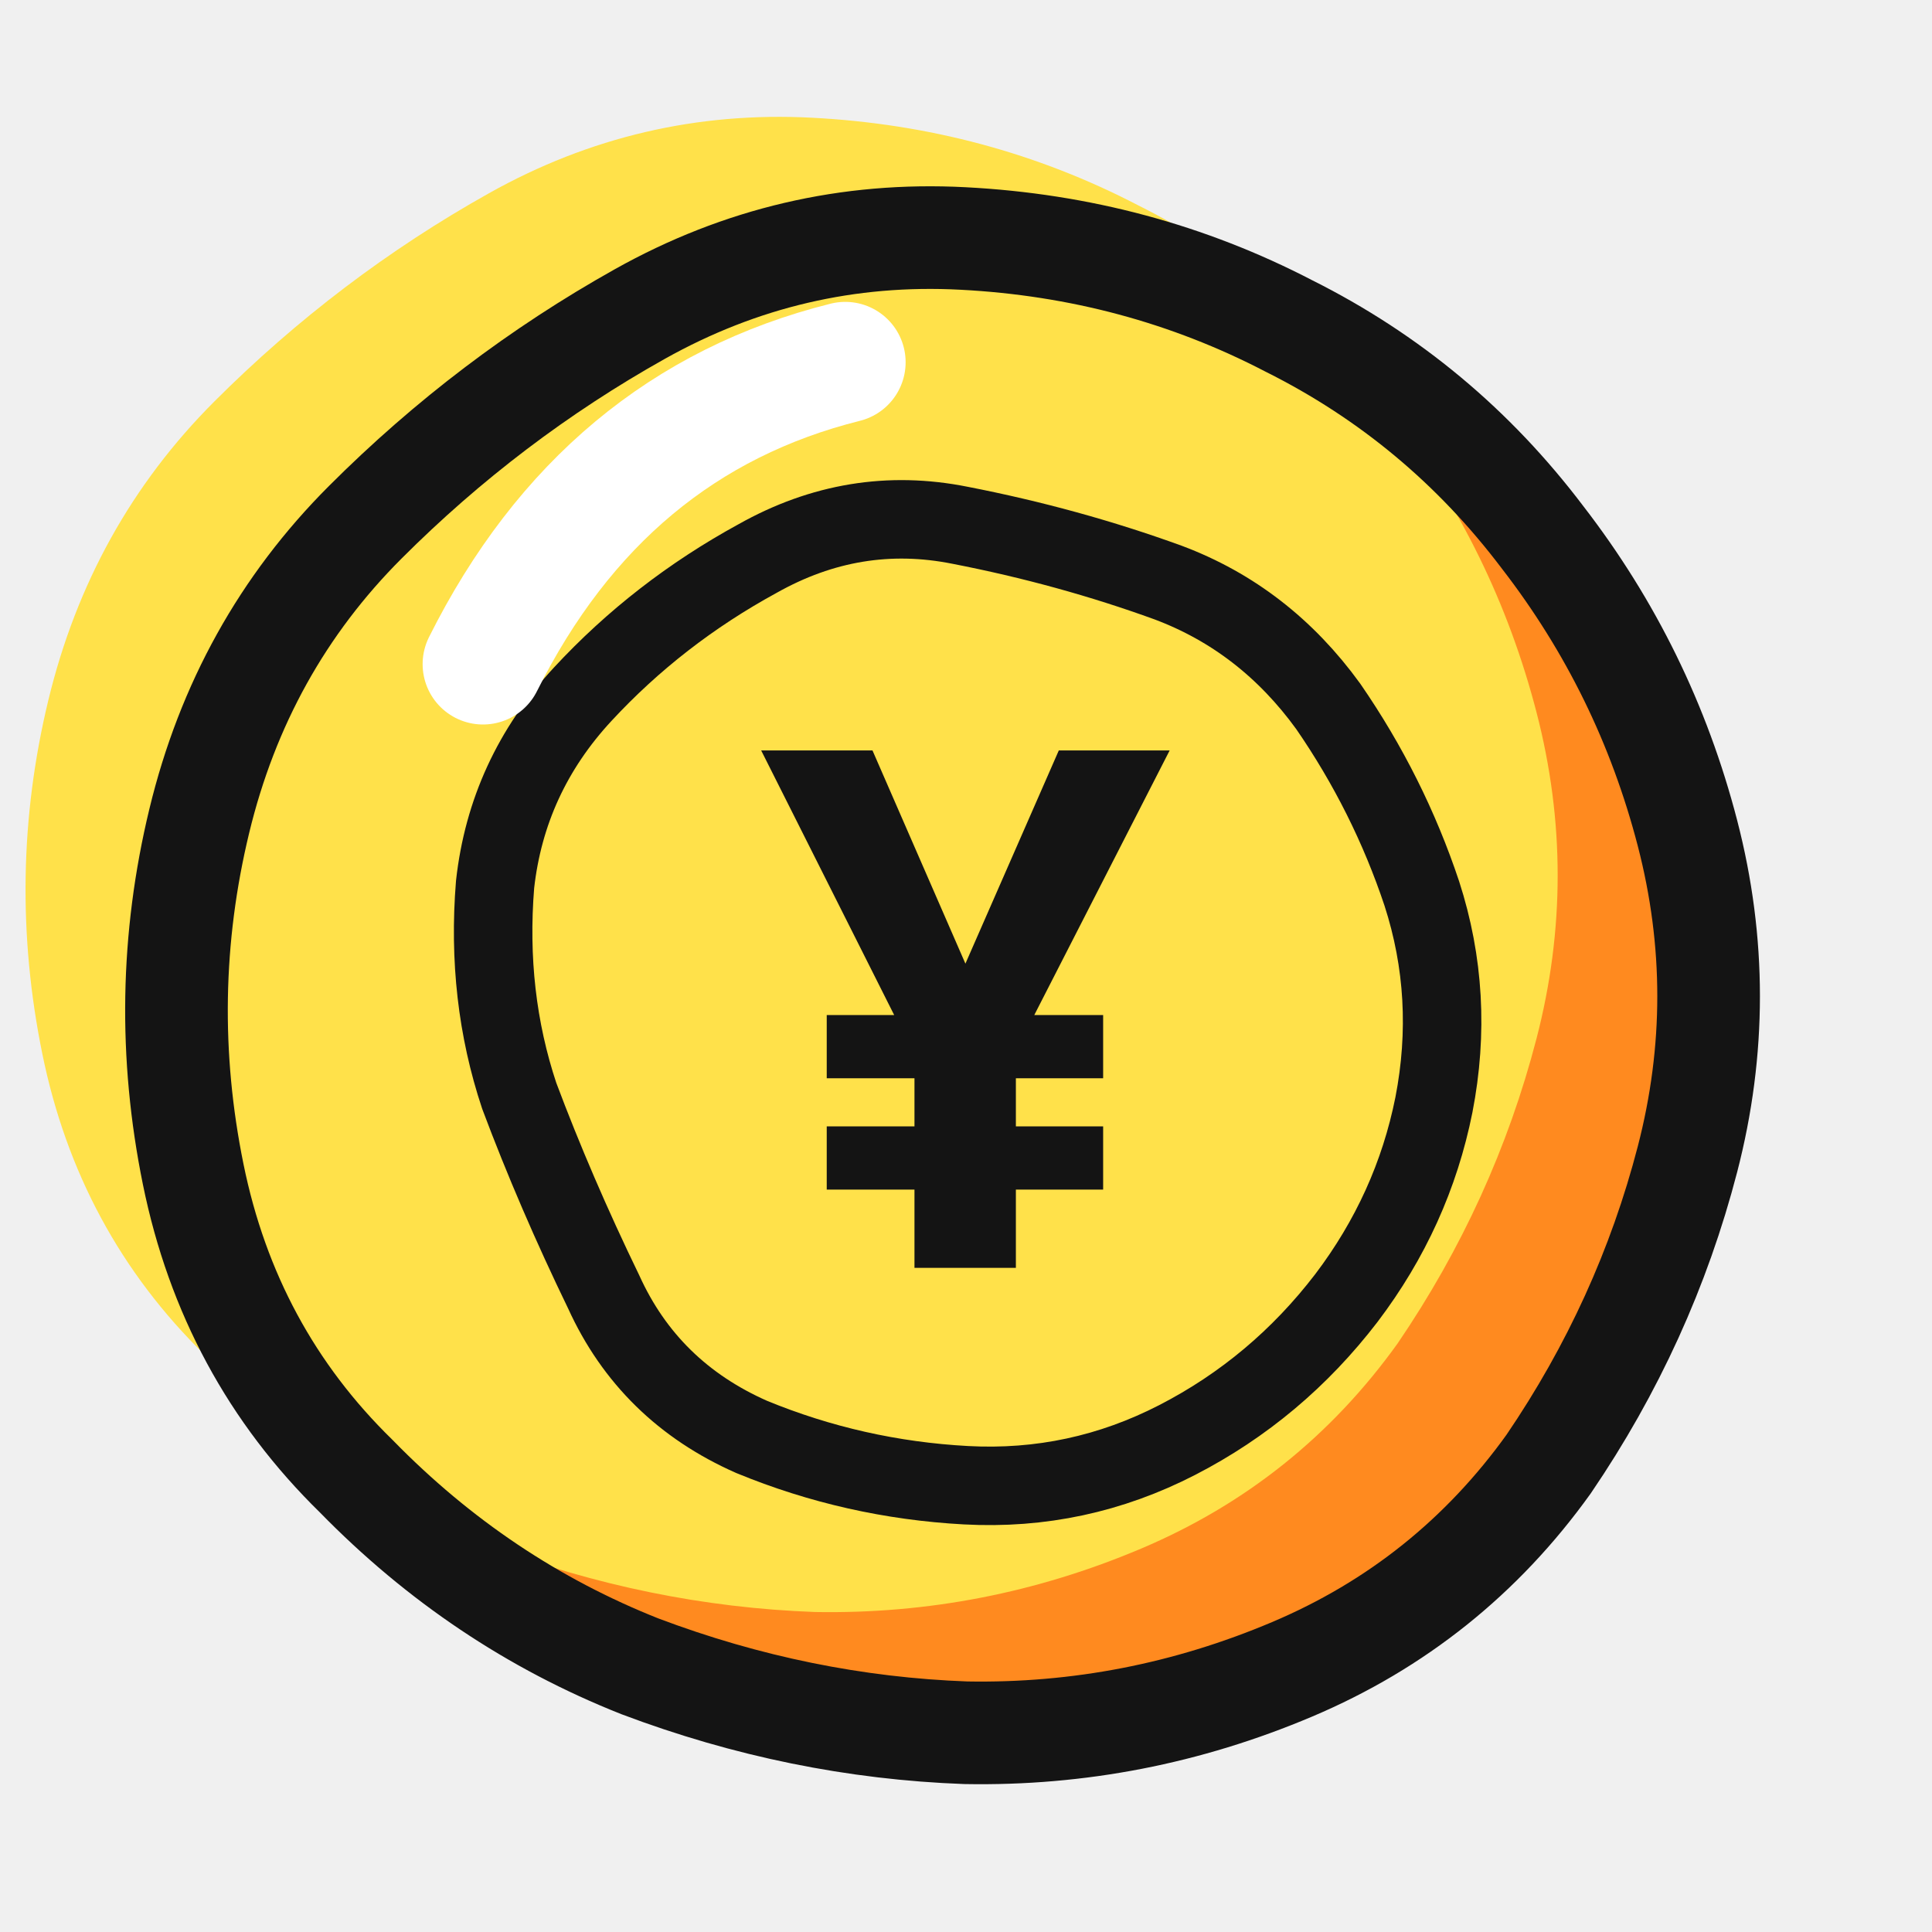
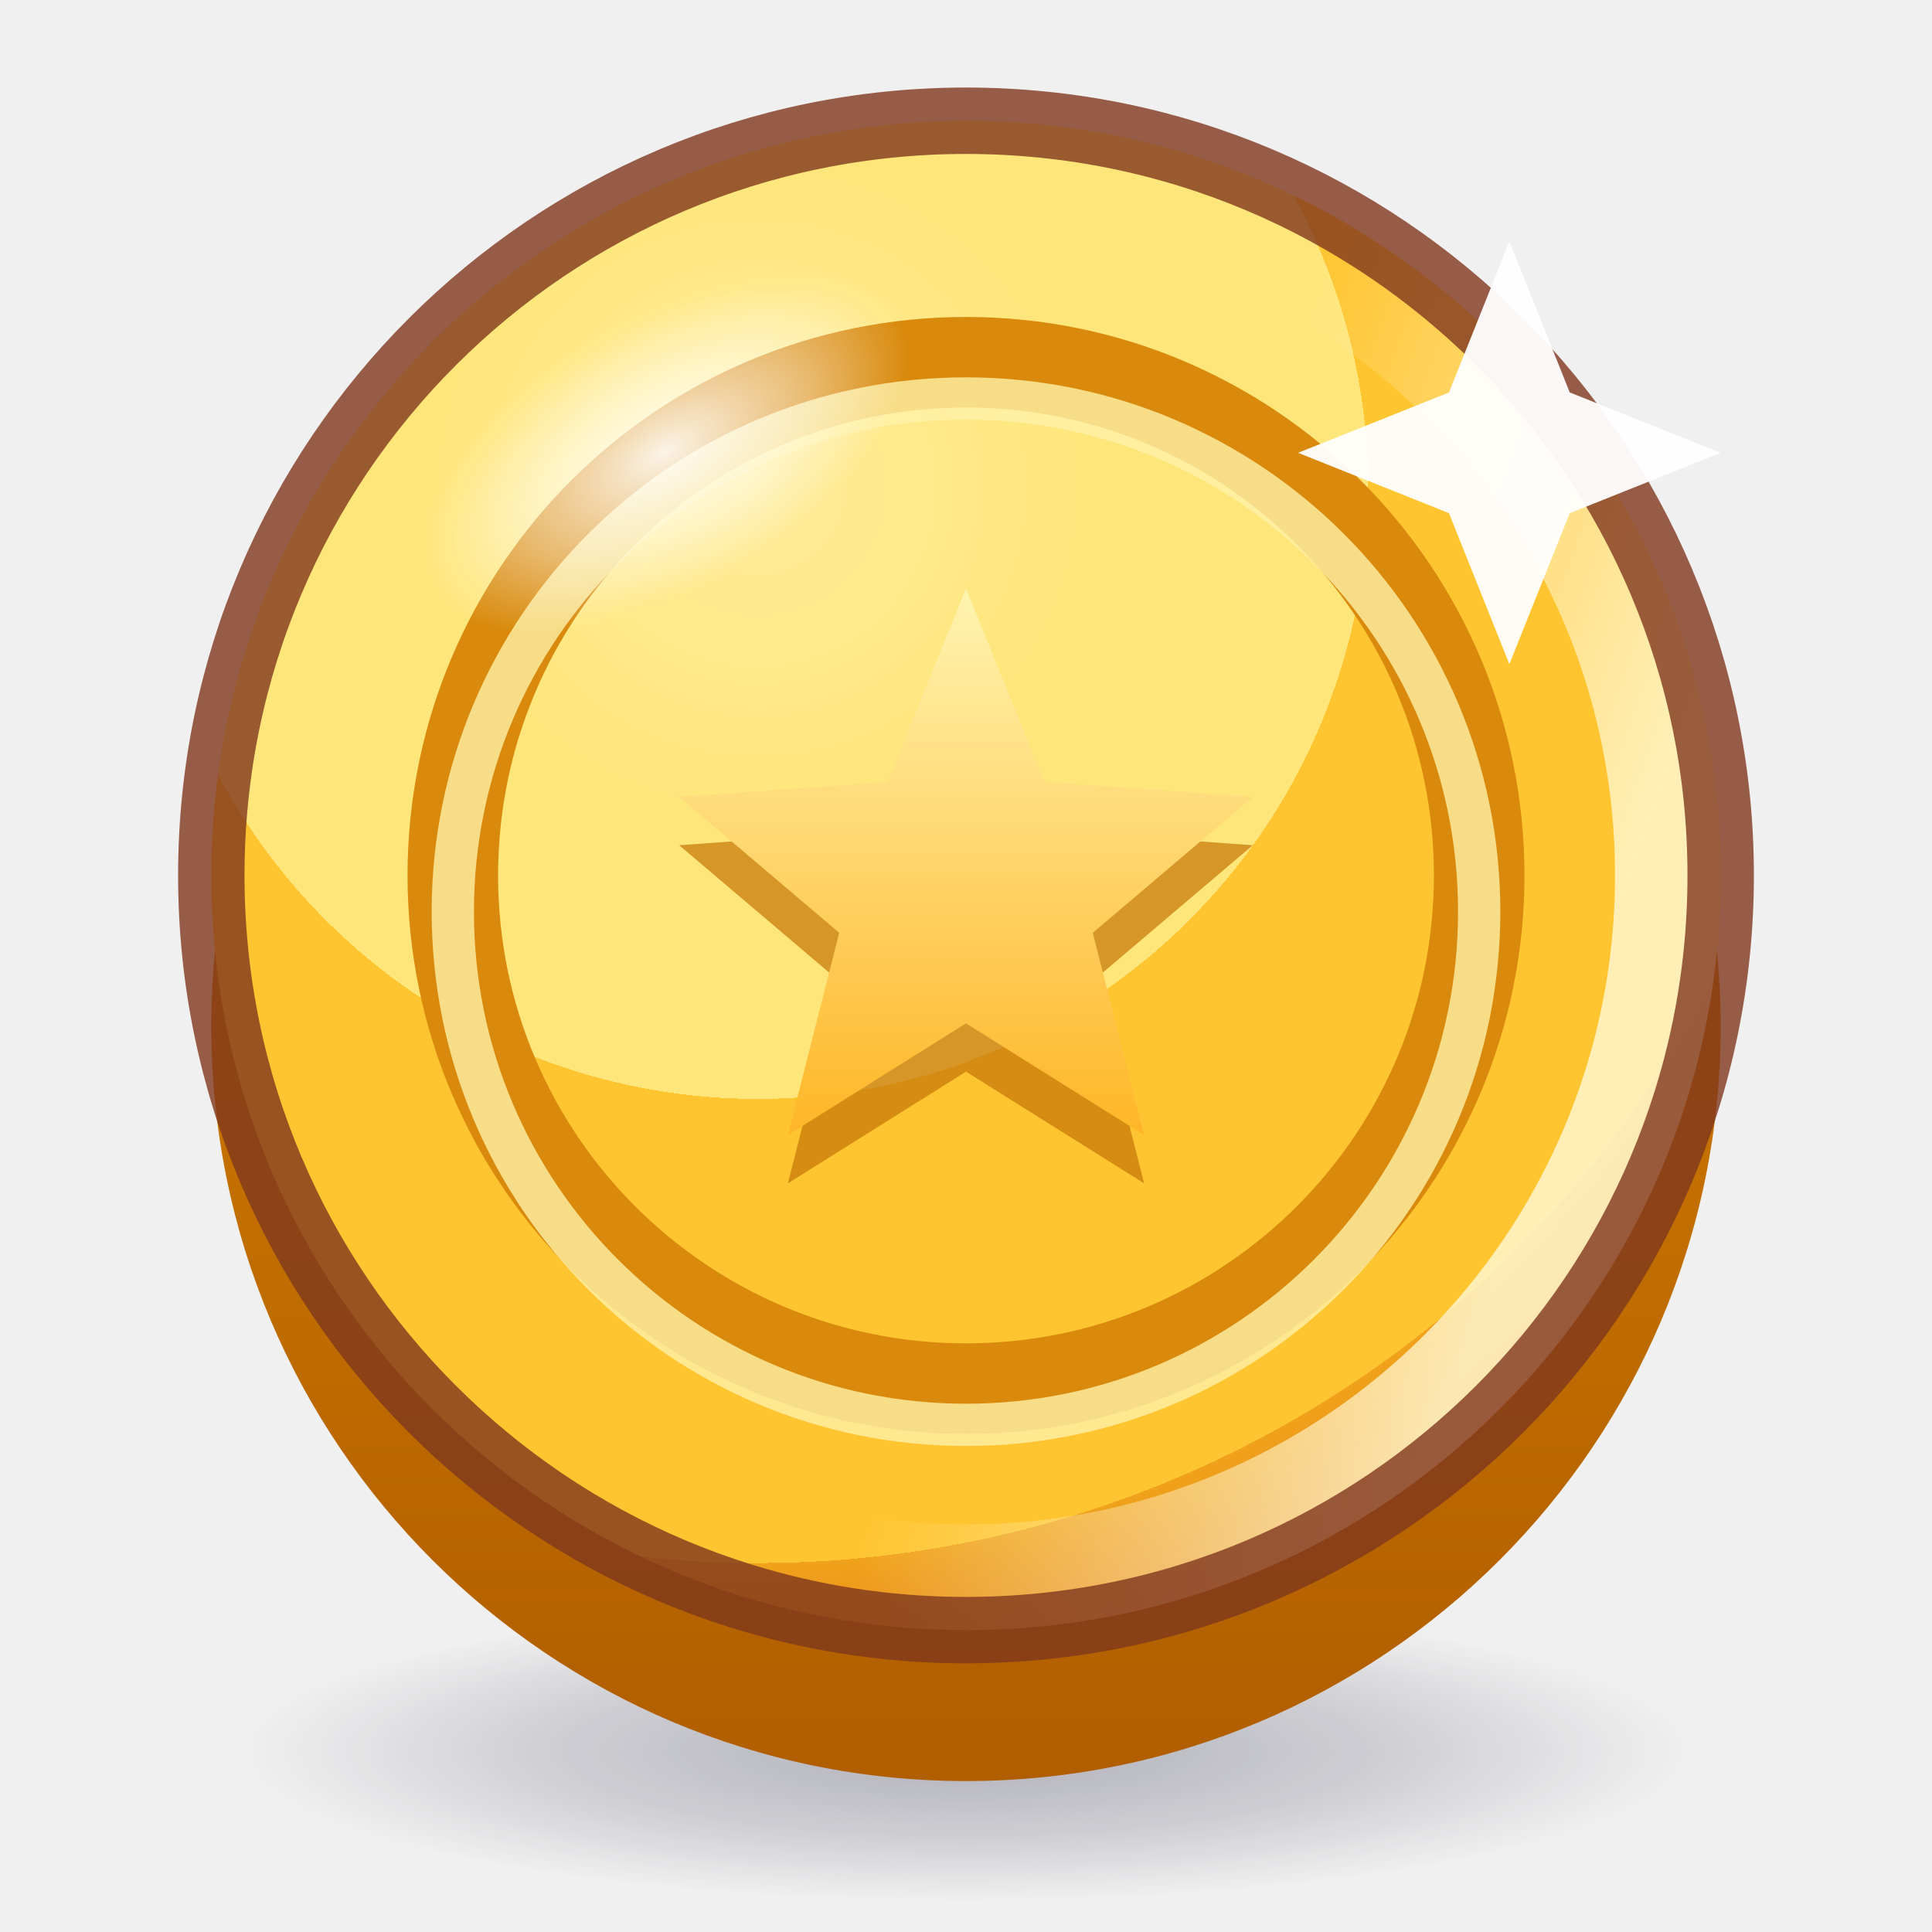
<svg xmlns="http://www.w3.org/2000/svg" width="64" height="64" viewBox="0 0 64 64">
-   <clipPath id="c81">
-     <path d="M55.9 27.6 Q57.3 33.0 55.9 38.4 Q54.5 43.8 51.3 48.5 Q48.0 53.1 42.8 55.3 Q37.6 57.5 32.0 57.4 Q26.5 57.2 21.2 55.2 Q15.9 53.1 11.8 48.9 Q7.6 44.8 6.4 38.9 Q5.2 33.0 6.6 27.2 Q8.0 21.4 12.1 17.3 Q16.2 13.2 21.2 10.4 Q26.2 7.6 31.9 7.9 Q37.7 8.2 42.7 10.8 Q47.7 13.3 51.1 17.8 Q54.5 22.2 55.9 27.6Z" />
-   </clipPath>
-   <path d="M55.9 27.6 Q57.3 33.0 55.9 38.4 Q54.5 43.8 51.3 48.5 Q48.0 53.1 42.8 55.3 Q37.6 57.5 32.0 57.4 Q26.5 57.2 21.2 55.2 Q15.9 53.1 11.8 48.9 Q7.6 44.8 6.4 38.9 Q5.2 33.0 6.6 27.2 Q8.0 21.4 12.1 17.3 Q16.2 13.2 21.2 10.4 Q26.2 7.6 31.9 7.9 Q37.7 8.2 42.7 10.8 Q47.7 13.3 51.1 17.8 Q54.5 22.2 55.9 27.6Z" fill="#FF8A1F" />
-   <path d="M55.9 27.6 Q57.3 33.0 55.9 38.4 Q54.5 43.8 51.3 48.5 Q48.0 53.1 42.8 55.3 Q37.6 57.5 32.0 57.4 Q26.5 57.2 21.2 55.2 Q15.9 53.1 11.8 48.9 Q7.6 44.8 6.4 38.9 Q5.2 33.0 6.6 27.2 Q8.0 21.4 12.1 17.3 Q16.2 13.2 21.2 10.4 Q26.2 7.6 31.9 7.9 Q37.7 8.2 42.7 10.8 Q47.7 13.3 51.1 17.8 Q54.5 22.2 55.9 27.6Z" fill="#FFE14A" clip-path="url(#c81)" transform="translate(-5 -4)" />
-   <path d="M55.9 27.6 Q57.3 33.0 55.9 38.4 Q54.5 43.8 51.3 48.5 Q48.0 53.1 42.8 55.3 Q37.6 57.5 32.0 57.4 Q26.5 57.2 21.2 55.2 Q15.9 53.1 11.8 48.9 Q7.6 44.8 6.4 38.9 Q5.2 33.0 6.6 27.2 Q8.0 21.4 12.1 17.3 Q16.2 13.2 21.2 10.4 Q26.2 7.6 31.9 7.9 Q37.7 8.2 42.7 10.8 Q47.7 13.3 51.1 17.8 Q54.5 22.2 55.9 27.6Z" fill="none" stroke="#141414" stroke-width="3.4" stroke-linejoin="round" stroke-linecap="round" />
-   <path d="M47.1 29.6 Q48.2 33.0 47.5 36.6 Q46.8 40.1 44.6 43.0 Q42.3 46.0 39.0 47.7 Q35.7 49.4 32.0 49.2 Q28.3 49.0 24.9 47.6 Q21.5 46.1 20.0 42.8 Q18.4 39.5 17.2 36.3 Q16.1 33.0 16.4 29.3 Q16.8 25.7 19.3 23.0 Q21.8 20.3 25.1 18.5 Q28.3 16.7 31.8 17.4 Q35.4 18.1 38.7 19.3 Q41.9 20.5 44.0 23.4 Q46.0 26.3 47.1 29.6Z" fill="none" stroke="#141414" stroke-width="2.6" stroke-linecap="round" stroke-linejoin="round" />
-   <text x="32" y="42" font-family="Arial Black,sans-serif" font-weight="900" font-size="24" text-anchor="middle" fill="#141414">¥</text>
-   <path d="M16 22 q4 -8 12 -10" stroke="#fff" stroke-width="4" fill="none" stroke-linecap="round" />
+   <defs>
+     <radialGradient id="t3o1" cx="0.5" cy="0.5" r="0.5">
+       <stop offset="0" stop-color="#1B1A3A" stop-opacity="0.3" />
+       <stop offset="0.55" stop-color="#1B1A3A" stop-opacity="0.165" />
+       <stop offset="1" stop-color="#1B1A3A" stop-opacity="0" />
+     </radialGradient>
+     <linearGradient id="t3o2" x1="0" y1="0" x2="0" y2="1">
+       <stop offset="0" stop-color="#E08A00" />
+       <stop offset="1" stop-color="#B05E00" />
+     </linearGradient>
+     <radialGradient id="t3o3" cx="0.36" cy="0.24" r="0.82">
+       <stop offset="0" stop-color="#FFEC9B" />
+       <stop offset="0.275" stop-color="#FFE67A" />
+       <stop offset="0.5" stop-color="#FFE67A" />
+       <stop offset="0.5" stop-color="#FFC531" />
+       <stop offset="0.88" stop-color="#FFC531" />
+       <stop offset="0.88" stop-color="#F0A21C" />
+       <stop offset="1" stop-color="#E0790C" />
+     </radialGradient>
+     <clipPath id="t3o4">
+       <path d="M7.0 29.0A25.0 25.0 0 1 0 57.0 29.0A25.0 25.0 0 1 0 7.0 29.0Z" />
+     </clipPath>
+     <linearGradient id="t3o5" x1="0" y1="0" x2="1" y2="0.35">
+       <stop offset="0" stop-color="#FFF7CF" stop-opacity="0" />
+       <stop offset="0.68" stop-color="#FFF7CF" stop-opacity="0" />
+       <stop offset="1" stop-color="#FFF7CF" stop-opacity="0.85" />
+     </linearGradient>
+     <linearGradient id="t3o6" x1="0" y1="0" x2="0" y2="1">
+       <stop offset="0" stop-color="#FFF4B0" />
+       <stop offset="1" stop-color="#FFB627" />
+     </linearGradient>
+     <radialGradient id="t3o7" cx="0.5" cy="0.5" r="0.5">
+       <stop offset="0" stop-color="#FFFFFF" stop-opacity="0.9" />
+       <stop offset="0.6" stop-color="#FFFFFF" stop-opacity="0.405" />
+       <stop offset="1" stop-color="#FFFFFF" stop-opacity="0" />
+     </radialGradient>
+   </defs>
+   <ellipse cx="32" cy="58" rx="24" ry="5" fill="url(#t3o1)" />
+   <ellipse cx="32" cy="34" rx="25" ry="25" fill="url(#t3o2)" />
+   <path d="M7.0 29.0A25.0 25.0 0 1 0 57.0 29.0A25.0 25.0 0 1 0 7.0 29.0Z" fill="url(#t3o3)" />
+   <path d="M7.0 29.0A25.0 25.0 0 1 0 57.0 29.0A25.0 25.0 0 1 0 7.0 29.0Z" fill="none" stroke="url(#t3o5)" stroke-width="7" clip-path="url(#t3o4)" />
+   <path d="M7.0 29.0A25.0 25.0 0 1 0 57.0 29.0A25.0 25.0 0 1 0 7.0 29.0Z" fill="none" stroke="#80381D" stroke-width="2.2" stroke-linejoin="round" stroke-opacity=".8" />
+   <circle cx="32" cy="29" r="17" fill="none" stroke="#D98A0C" stroke-width="3" />
+   <circle cx="32" cy="30.2" r="17" fill="none" stroke="#FFF1A8" stroke-width="1.4" opacity=".8" />
+   <path d="M32.0 21.1L34.6 27.5L41.5 28.0L36.2 32.5L37.9 39.2L32.0 35.5L26.1 39.2L27.8 32.5L22.5 28.0L29.4 27.5Z" fill="#C47406" opacity=".7" />
+   <path d="M32.0 19.5L34.6 25.9L41.5 26.4L36.2 30.9L37.9 37.6L32.0 33.9L26.1 37.6L27.8 30.9L22.5 26.4L29.4 25.9Z" fill="url(#t3o6)" />
+   <ellipse cx="22" cy="15" rx="9" ry="4.5" fill="url(#t3o7)" transform="rotate(-30 22 15)" />
+   <path d="M50 8L52 13L57 15L52 17L50 22L48 17L43 15L48 13Z" fill="#FFFFFF" opacity=".95" />
</svg>
